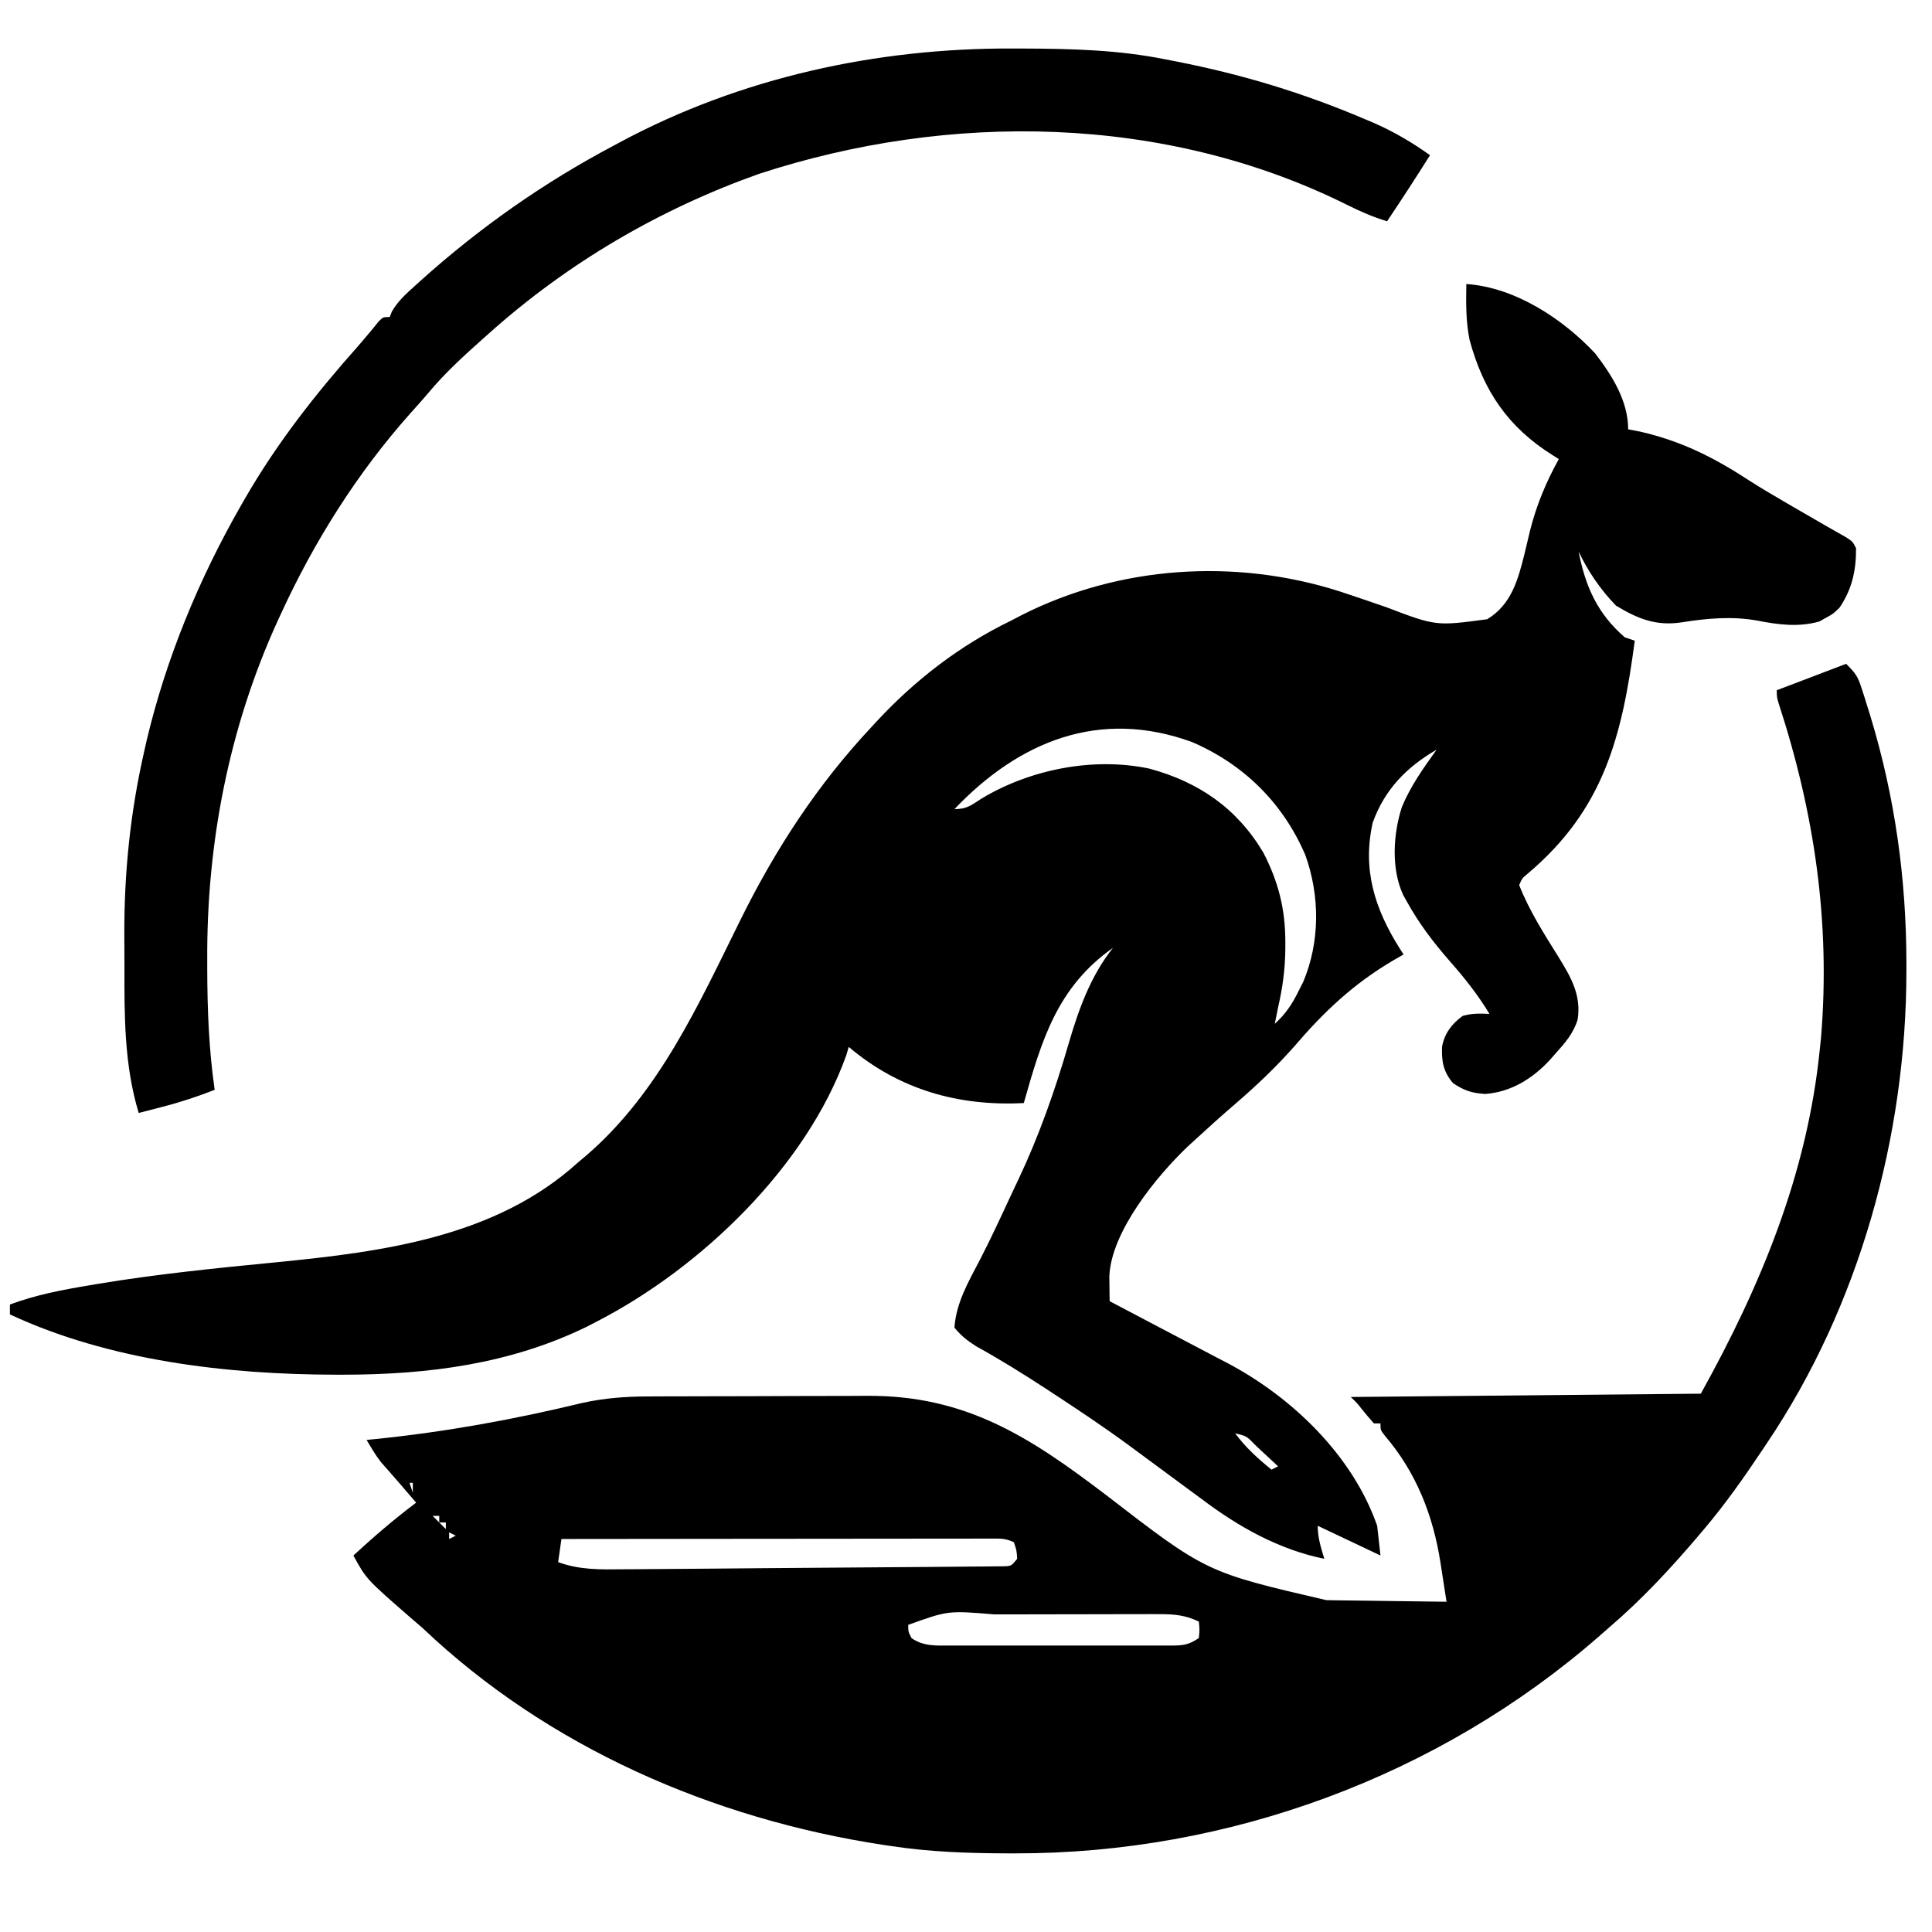
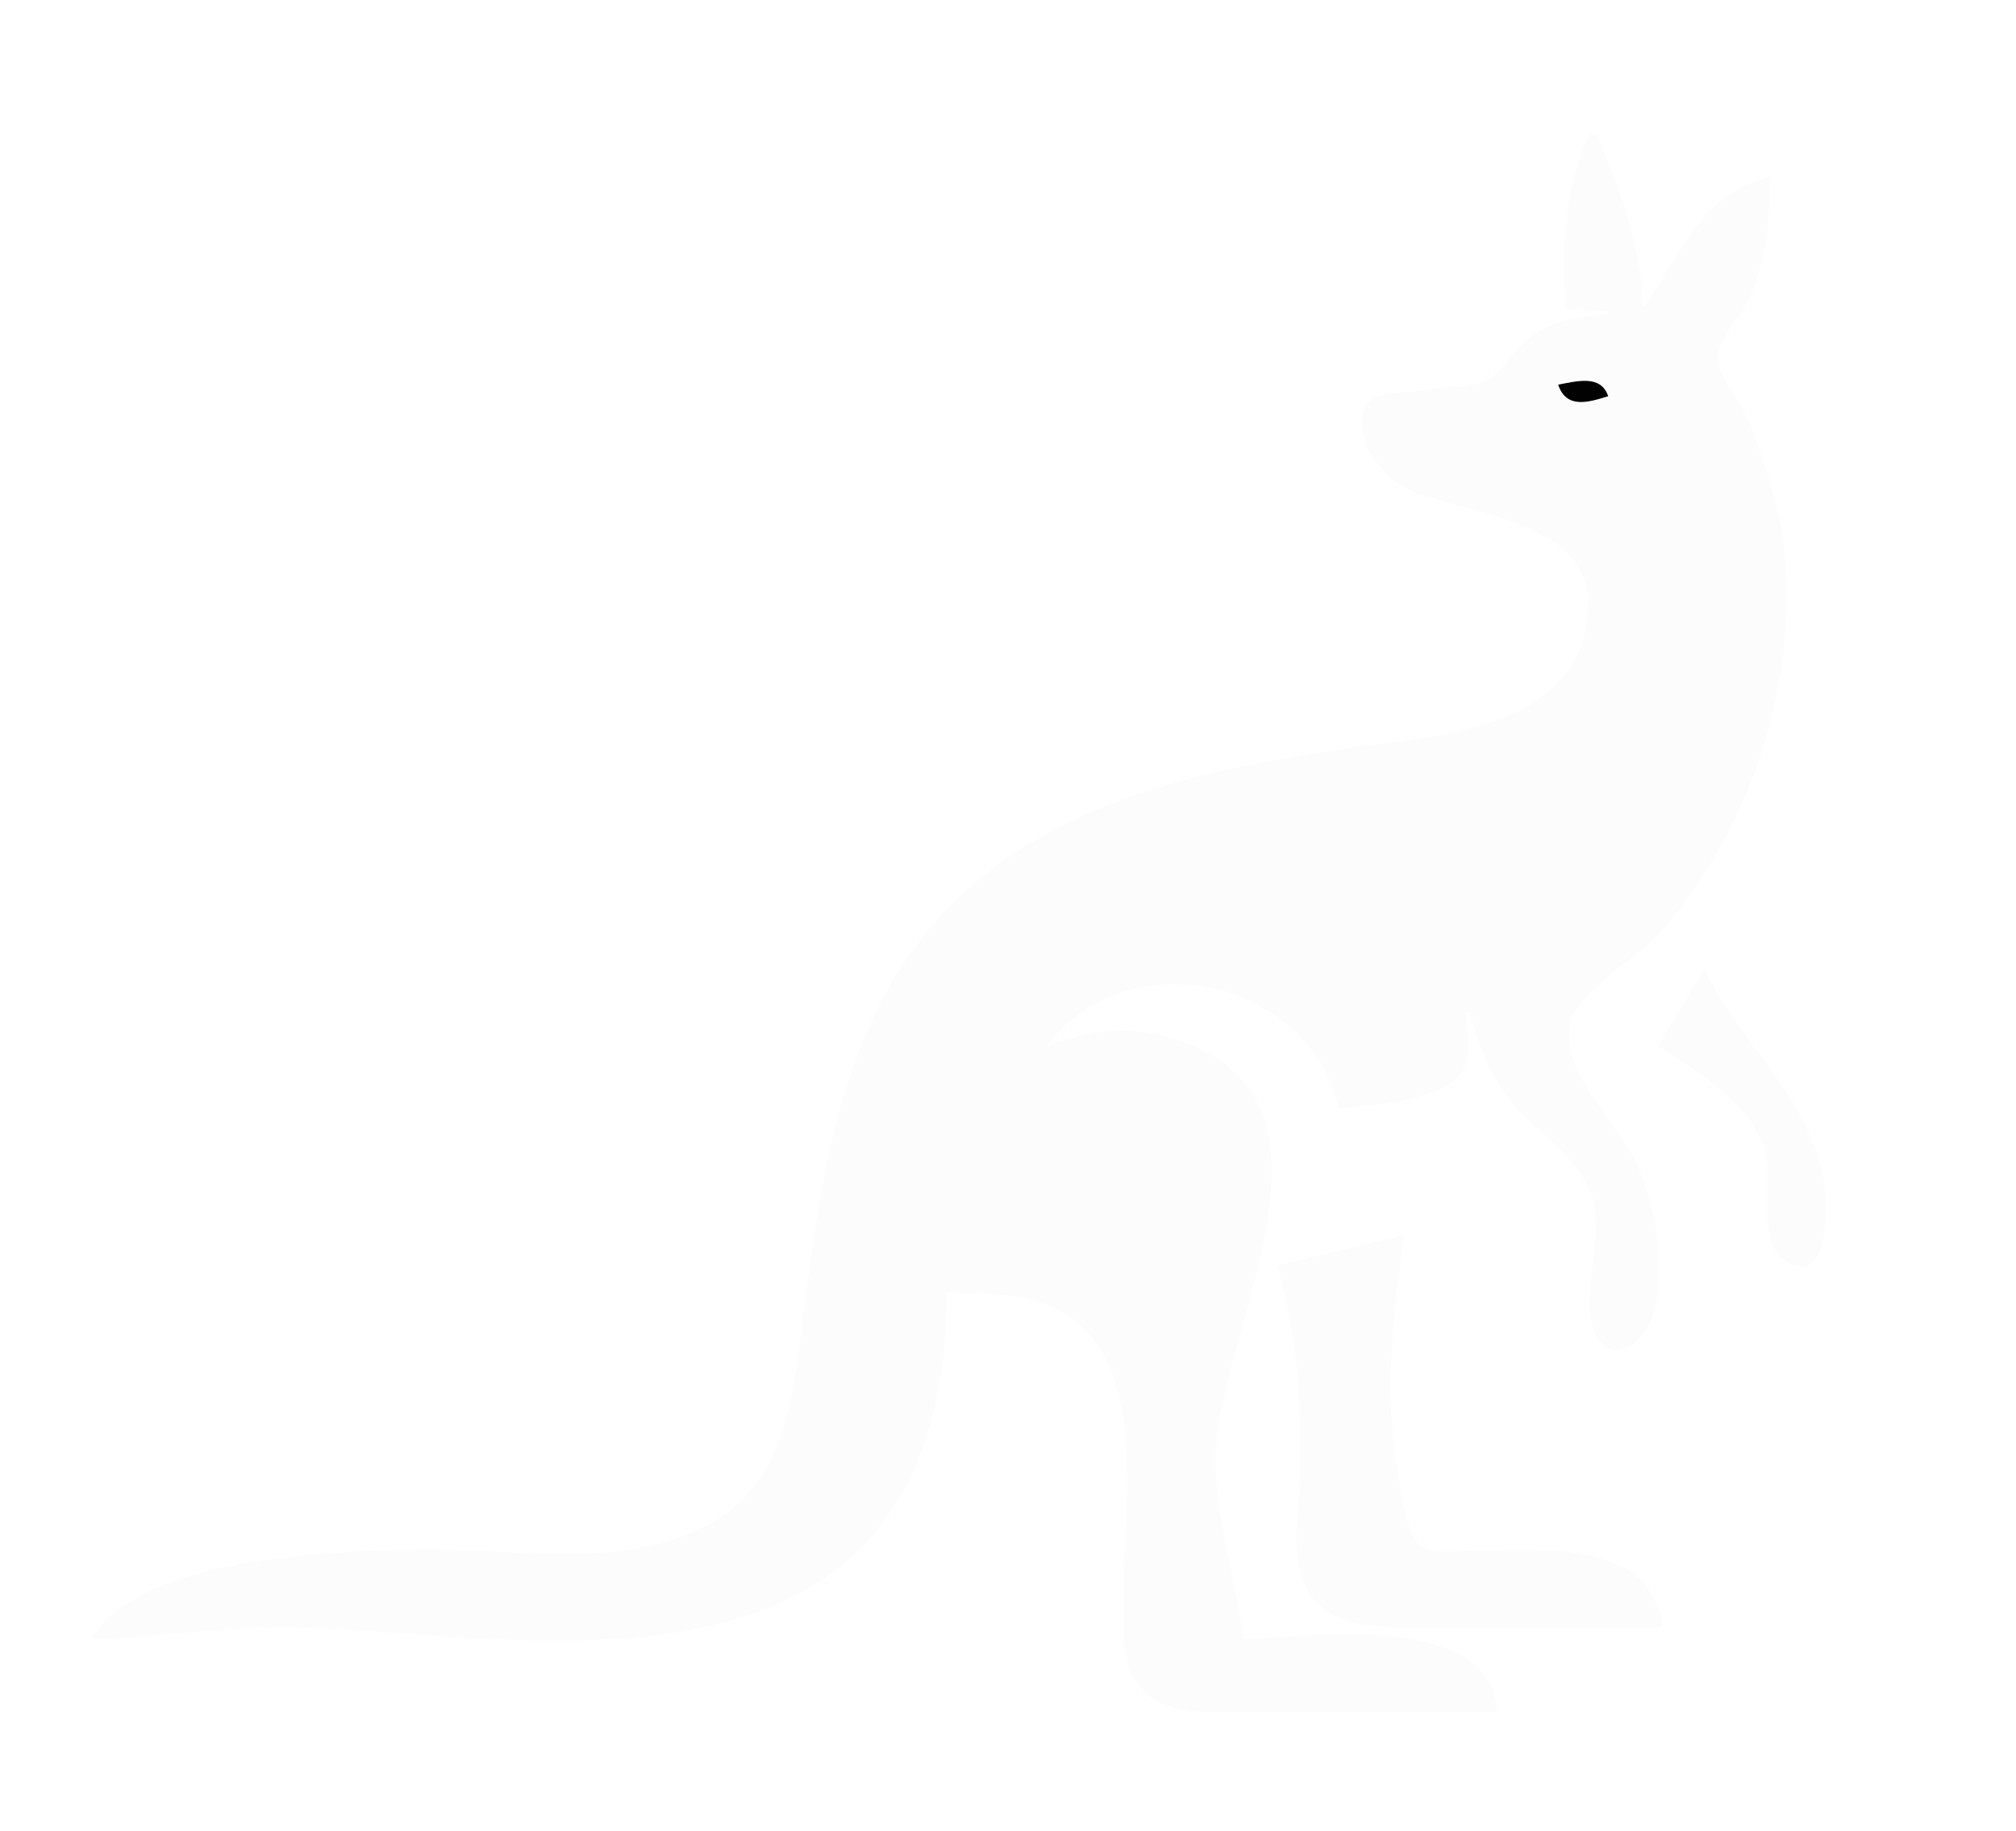
- <svg xmlns="http://www.w3.org/2000/svg" version="1.1" width="585" height="585">
-   <path d="M0 0 C1.53 0 1.53 0 3.09 0.01 C17.74 0.06 32.04 0.39 46.44 3.31 C47.49 3.52 48.55 3.72 49.64 3.93 C69.47 7.82 88.11 13.45 106.69 21.38 C107.63 21.77 108.57 22.17 109.54 22.58 C115.62 25.26 121.04 28.45 126.44 32.31 C122.19 39.04 117.88 45.72 113.44 52.31 C109.12 51.02 105.24 49.29 101.22 47.29 C46.15 19.93 -19.07 19.09 -76.81 37.98 C-107.01 48.73 -134.66 64.93 -158.56 86.31 C-159.12 86.81 -159.69 87.31 -160.27 87.83 C-166.09 93.03 -171.85 98.25 -176.84 104.27 C-178.62 106.38 -180.46 108.42 -182.31 110.47 C-198.43 128.58 -211.46 149.3 -221.56 171.31 C-221.89 172.03 -222.22 172.74 -222.56 173.48 C-237.27 205.79 -244.03 240.78 -243.81 276.19 C-243.81 277.01 -243.81 277.83 -243.81 278.68 C-243.78 290.98 -243.32 303.12 -241.56 315.31 C-246.85 317.37 -252.07 319.1 -257.56 320.5 C-258.24 320.68 -258.92 320.85 -259.62 321.04 C-261.27 321.47 -262.91 321.89 -264.56 322.31 C-268.95 307.84 -268.91 293 -268.88 278.01 C-268.88 274.78 -268.9 271.55 -268.92 268.33 C-268.98 249.61 -267.1 231.27 -262.94 213 C-262.69 211.89 -262.43 210.78 -262.18 209.63 C-256.26 184.62 -246.32 160.59 -233.56 138.31 C-232.96 137.27 -232.96 137.27 -232.35 136.2 C-222.65 119.4 -210.94 104.49 -198.06 90.02 C-197 88.81 -195.95 87.57 -194.92 86.33 C-194.39 85.69 -193.86 85.04 -193.31 84.38 C-192.83 83.8 -192.35 83.21 -191.86 82.6 C-190.56 81.31 -190.56 81.31 -188.56 81.31 C-188.35 80.76 -188.13 80.22 -187.91 79.65 C-186.1 76.5 -183.61 74.28 -180.94 71.88 C-180.36 71.35 -179.79 70.83 -179.19 70.29 C-161.3 54.22 -141.85 40.55 -120.56 29.31 C-119.62 28.81 -119.62 28.81 -118.67 28.29 C-82.23 8.77 -41.12 -0.16 0 0 Z " fill="#000000" transform="translate(306.5625,14.6875)" />
-   <path d="M0 0 C14.72 1 29.15 10.48 39 21 C44.1 27.64 49 35.38 49 44 C50.2 44.23 51.39 44.45 52.62 44.69 C65.29 47.59 75.16 52.63 85.9 59.66 C89.46 61.93 93.1 64.06 96.75 66.19 C97.46 66.6 98.16 67.02 98.89 67.44 C102.15 69.35 105.42 71.24 108.7 73.11 C109.79 73.74 110.88 74.36 112 75 C112.95 75.54 113.9 76.07 114.88 76.62 C117 78 117 78 118 80 C118.06 86.67 116.77 92.46 113 98 C111.06 99.88 111.06 99.88 109 101 C108.3 101.39 107.6 101.78 106.88 102.19 C100.64 103.95 94.52 103.17 88.25 101.94 C80.53 100.53 72.96 101.21 65.24 102.44 C57.44 103.61 51.97 101.4 45.31 97.38 C40.69 92.62 36.82 87 34 81 C36.05 91.63 39.72 99.84 48 107 C48.99 107.33 49.98 107.66 51 108 C47.15 137.06 41.62 159.1 18.6 178.52 C16.89 179.93 16.89 179.93 16 182 C18.99 189.63 23.51 196.73 27.84 203.66 C31.64 209.82 34.87 215.3 33.7 222.74 C32.42 226.89 29.88 229.82 27 233 C26.45 233.63 25.9 234.26 25.33 234.91 C20.05 240.61 13.57 244.66 5.69 245.25 C1.61 244.97 -0.6 244.24 -4 242 C-6.93 238.59 -7.53 235.49 -7.36 231 C-6.63 226.91 -4.42 224.04 -1.12 221.62 C1.64 220.81 4.14 220.87 7 221 C3.52 215.23 -0.5 210.17 -4.94 205.12 C-9.92 199.42 -14.34 193.66 -18 187 C-18.36 186.36 -18.72 185.73 -19.09 185.07 C-22.82 177.09 -22.17 166.51 -19.5 158.31 C-16.89 152.02 -12.96 146.51 -9 141 C-18.09 146.25 -24.73 153.05 -28.34 163.07 C-31.54 177.28 -27.74 189.15 -20.17 201.2 C-19.79 201.79 -19.4 202.39 -19 203 C-20.02 203.58 -21.03 204.17 -22.08 204.77 C-34.23 211.93 -43.09 220.31 -52.23 231 C-57.7 237.18 -63.69 242.86 -69.94 248.23 C-74.03 251.74 -78.03 255.35 -82 259 C-82.77 259.7 -83.53 260.4 -84.32 261.12 C-93.56 269.91 -107.56 286.85 -108.1 300.48 C-108.09 301.37 -108.07 302.27 -108.06 303.19 C-108.05 304.54 -108.05 304.54 -108.04 305.92 C-108.02 306.61 -108.01 307.29 -108 308 C-106.93 308.56 -105.86 309.12 -104.76 309.7 C-100.52 311.92 -96.28 314.15 -92.05 316.39 C-89.94 317.5 -87.83 318.61 -85.71 319.72 C-82.28 321.51 -78.86 323.32 -75.44 325.12 C-74.36 325.69 -73.28 326.25 -72.16 326.82 C-52.68 337.18 -34.41 354.74 -27 376 C-26.67 378.97 -26.34 381.94 -26 385 C-32.27 382.03 -38.54 379.06 -45 376 C-45 379.61 -44.04 382.56 -43 386 C-56.71 383.21 -68.93 376.36 -80 368 C-81.48 366.91 -82.96 365.82 -84.45 364.73 C-90.36 360.39 -96.25 356.04 -102.14 351.67 C-109.59 346.19 -117.27 341.07 -125 336 C-125.61 335.6 -126.22 335.2 -126.84 334.79 C-133.92 330.16 -141.07 325.71 -148.48 321.61 C-151.09 319.95 -153.05 318.4 -155 316 C-154.49 308.39 -150.67 301.99 -147.22 295.33 C-143.91 288.93 -140.89 282.38 -137.86 275.84 C-137.14 274.3 -136.4 272.76 -135.67 271.22 C-129.4 257.96 -124.53 244.13 -120.44 230.06 C-117.39 219.64 -113.83 209.62 -107 201 C-123.89 212.91 -128.58 228.91 -134 248 C-153.72 249.02 -171.7 243.98 -187 231 C-187.26 231.85 -187.51 232.71 -187.77 233.59 C-199.89 267.32 -231.68 297.79 -263 314 C-264.07 314.56 -265.14 315.11 -266.24 315.68 C-289.47 327.05 -314.42 330.23 -340 330.25 C-340.74 330.25 -341.49 330.25 -342.25 330.25 C-375.21 330.2 -410.85 326.04 -441 312 C-441 311.01 -441 310.02 -441 309 C-433.14 306.08 -425.18 304.56 -416.94 303.19 C-416.19 303.06 -415.44 302.94 -414.67 302.8 C-396.56 299.78 -378.3 297.96 -360.02 296.18 C-327.9 293 -293.88 288.57 -269 266 C-268.19 265.32 -267.37 264.63 -266.54 263.93 C-244.44 244.96 -232.42 218.03 -219.75 192.44 C-209.05 170.86 -196.51 151.64 -180 134 C-179.55 133.51 -179.09 133.01 -178.62 132.5 C-167.03 119.99 -153.39 109.44 -138 102 C-136.39 101.16 -136.39 101.16 -134.74 100.3 C-105.06 85.24 -69.91 82.98 -38.29 93.09 C-33.61 94.63 -28.94 96.23 -24.29 97.84 C-9.2 103.58 -9.2 103.58 6.31 101.5 C13.64 97.08 15.66 89.54 17.63 81.64 C18.17 79.4 18.7 77.15 19.23 74.91 C21.2 67 24.07 60.14 28 53 C27.39 52.62 26.78 52.24 26.16 51.85 C12.61 43.35 5.18 32.37 1 17 C-0.17 11.34 -0.1 5.76 0 0 Z M-155 159 C-151.24 159 -149.95 157.84 -146.81 155.81 C-132.07 146.96 -113 143.16 -96.03 146.72 C-81.07 150.76 -69.49 158.68 -61.47 172.16 C-56.93 180.93 -54.8 189.27 -54.81 199.12 C-54.81 199.88 -54.81 200.63 -54.81 201.4 C-54.87 207.44 -55.63 213.12 -57 219 C-57.34 220.67 -57.67 222.33 -58 224 C-54.75 221.04 -52.82 218.18 -50.88 214.25 C-50.38 213.27 -49.88 212.28 -49.37 211.27 C-44.28 199.11 -44.32 185.27 -48.75 172.91 C-55.48 157.19 -67.39 145.42 -83.06 138.69 C-111.08 128.46 -135.43 138.45 -155 159 Z M-70 348 C-66.81 352.33 -63.14 355.62 -59 359 C-58.34 358.67 -57.68 358.34 -57 358 C-58.79 356.33 -60.58 354.66 -62.38 353 C-62.88 352.52 -63.39 352.05 -63.91 351.55 C-66.53 348.84 -66.53 348.84 -70 348 Z " fill="#000000" transform="translate(444,86)" />
-   <path d="M0 0 C2.82 2.82 3.5 3.73 4.65 7.3 C4.93 8.16 5.21 9.03 5.5 9.92 C5.93 11.32 5.93 11.32 6.38 12.75 C6.68 13.72 6.98 14.69 7.3 15.69 C14.78 40.26 18.23 65.06 18.25 90.69 C18.25 91.5 18.25 92.31 18.25 93.15 C18.21 143.01 3.99 194.48 -24 236 C-24.45 236.68 -24.91 237.36 -25.38 238.07 C-30.9 246.34 -36.57 254.4 -43 262 C-43.49 262.58 -43.98 263.15 -44.48 263.75 C-53.08 273.88 -61.88 283.36 -72 292 C-72.92 292.81 -73.85 293.62 -74.8 294.46 C-123.39 336.88 -187.1 360.28 -251.5 360.19 C-252.25 360.19 -253 360.19 -253.77 360.19 C-265.62 360.16 -277.28 359.78 -289 358 C-289.84 357.88 -290.68 357.75 -291.54 357.63 C-343.09 349.76 -392.97 328.14 -431 292 C-432.35 290.83 -433.7 289.66 -435.06 288.5 C-448.06 277.17 -448.06 277.17 -452 270 C-445.88 264.36 -439.65 259 -433 254 C-433.36 253.58 -433.73 253.15 -434.1 252.71 C-435.16 251.48 -436.22 250.24 -437.28 249 C-438.39 247.71 -439.5 246.43 -440.63 245.15 C-441.4 244.27 -441.4 244.27 -442.19 243.38 C-442.66 242.85 -443.12 242.32 -443.61 241.77 C-445.29 239.63 -446.61 237.34 -448 235 C-446.78 234.88 -446.78 234.88 -445.54 234.76 C-424.13 232.59 -403.49 228.83 -382.58 223.78 C-375.92 222.32 -369.55 221.85 -362.77 221.84 C-361.42 221.83 -361.42 221.83 -360.04 221.82 C-357.09 221.81 -354.13 221.8 -351.18 221.8 C-350.16 221.79 -349.14 221.79 -348.1 221.79 C-342.72 221.77 -337.35 221.76 -331.97 221.76 C-326.44 221.75 -320.92 221.73 -315.39 221.7 C-311.12 221.68 -306.84 221.68 -302.57 221.68 C-300.54 221.67 -298.5 221.67 -296.46 221.65 C-266.59 221.47 -247.25 234.05 -224.08 251.69 C-193.78 275.06 -193.78 275.06 -157.43 283.51 C-156.38 283.53 -155.33 283.55 -154.24 283.57 C-150.93 283.62 -147.62 283.65 -144.31 283.69 C-142.05 283.72 -139.79 283.76 -137.53 283.79 C-132.02 283.88 -126.51 283.94 -121 284 C-121.47 280.94 -121.95 277.89 -122.42 274.83 C-122.55 273.97 -122.69 273.11 -122.82 272.22 C-125.07 257.82 -130.15 244.86 -139.71 233.67 C-141 232 -141 232 -141 230 C-141.66 230 -142.32 230 -143 230 C-144.28 228.52 -145.57 227.04 -146.78 225.51 C-148.07 223.86 -148.07 223.86 -150 222 C-115.02 221.67 -80.04 221.34 -44 221 C-25.83 188.29 -11.83 154.55 -8 117 C-7.81 115.15 -7.81 115.15 -7.61 113.26 C-4.7 78.33 -9.59 45.16 -20.44 11.96 C-21 10 -21 10 -21 8 C-14.07 5.36 -7.14 2.72 0 0 Z M-435 248 C-434.67 248.99 -434.34 249.98 -434 251 C-434 250.01 -434 249.02 -434 248 C-434.33 248 -434.66 248 -435 248 Z M-428 258 C-427.34 258.66 -426.68 259.32 -426 260 C-426 259.34 -426 258.68 -426 258 C-426.66 258 -427.32 258 -428 258 Z M-426 260 C-425.34 260.66 -424.68 261.32 -424 262 C-424 261.34 -424 260.68 -424 260 C-424.66 260 -425.32 260 -426 260 Z M-423 263 C-423 263.66 -423 264.32 -423 265 C-422.34 264.67 -421.68 264.34 -421 264 C-421.66 263.67 -422.32 263.34 -423 263 Z M-389 265 C-389.33 267.31 -389.66 269.62 -390 272 C-383.44 274.4 -377.23 274.25 -370.3 274.17 C-369.04 274.16 -367.77 274.15 -366.47 274.15 C-363.01 274.13 -359.56 274.1 -356.11 274.07 C-352.49 274.03 -348.87 274.01 -345.25 273.99 C-339.18 273.94 -333.11 273.89 -327.04 273.83 C-320.02 273.77 -313 273.72 -305.97 273.67 C-299.22 273.63 -292.46 273.58 -285.7 273.52 C-282.82 273.5 -279.95 273.47 -277.07 273.46 C-273.07 273.43 -269.06 273.39 -265.05 273.35 C-263.85 273.35 -262.65 273.34 -261.42 273.33 C-260.33 273.32 -259.25 273.31 -258.13 273.29 C-257.18 273.28 -256.23 273.28 -255.26 273.27 C-252.8 273.21 -252.8 273.21 -251 271 C-251.17 268.42 -251.17 268.42 -252 266 C-254.59 264.7 -256.46 264.88 -259.37 264.88 C-261.07 264.88 -261.07 264.88 -262.82 264.88 C-264.07 264.88 -265.33 264.88 -266.62 264.89 C-267.94 264.89 -269.25 264.89 -270.61 264.89 C-274.23 264.89 -277.85 264.89 -281.46 264.9 C-285.24 264.9 -289.02 264.91 -292.8 264.91 C-299.96 264.91 -307.11 264.92 -314.27 264.93 C-322.42 264.94 -330.57 264.94 -338.71 264.95 C-355.48 264.96 -372.24 264.98 -389 265 Z M-284 291 C-283.99 293.06 -283.99 293.06 -283 295 C-279.39 297.55 -275.5 297.28 -271.25 297.26 C-270.47 297.26 -269.7 297.27 -268.9 297.27 C-266.34 297.28 -263.78 297.27 -261.21 297.27 C-259.43 297.27 -257.65 297.27 -255.87 297.27 C-252.14 297.27 -248.41 297.27 -244.68 297.26 C-239.9 297.25 -235.12 297.26 -230.33 297.27 C-226.66 297.28 -222.98 297.27 -219.3 297.27 C-217.54 297.27 -215.77 297.27 -214.01 297.27 C-211.55 297.28 -209.08 297.27 -206.62 297.26 C-205.52 297.26 -205.52 297.26 -204.41 297.27 C-200.71 297.24 -199.16 297.11 -196 295 C-195.75 292.42 -195.75 292.42 -196 290 C-200.1 288.05 -203.4 287.75 -207.93 287.76 C-208.94 287.75 -208.94 287.75 -209.98 287.75 C-212.21 287.75 -214.44 287.76 -216.67 287.77 C-218.23 287.77 -219.79 287.77 -221.35 287.77 C-224.62 287.77 -227.89 287.78 -231.16 287.79 C-235.33 287.81 -239.5 287.82 -243.67 287.81 C-246.89 287.81 -250.12 287.82 -253.34 287.83 C-254.88 287.83 -256.41 287.83 -257.95 287.83 C-271.92 286.66 -271.92 286.66 -284 291 Z " fill="#000000" transform="translate(559,201)" />
+ <svg xmlns="http://www.w3.org/2000/svg" width="524" height="476">
+   <path style="fill:#fcfcfc; stroke:none;" d="M413 35C406.213 50.239 406.303 63.766 407 80L418 81L418 82C410.671 82.061 402.76 83.35 397 88.214C393.42 91.236 390.747 96.351 386.741 98.682C382.461 101.172 374.903 100.505 370 101.486C364.836 102.52 355.112 100.823 354.164 108.019C353.095 116.125 359.872 124.793 367 127.714C381.58 133.687 414.454 135.382 412.775 159C410.769 187.235 379.279 190.78 358 193.576C312.074 199.609 261.902 208.991 234.544 251C217.719 276.836 213.318 308.045 209.282 338C206.803 356.405 205.968 380.106 189.999 392.471C171.169 407.051 144.25 404.014 122 403.039C103.735 402.24 86.052 403.457 68 405.714C54.928 407.348 30.474 413.253 24 426C42.734 425.613 61.164 422.215 80 423.039C135.777 425.482 220.768 442.153 241.576 371C244.975 359.377 246 348.061 246 336C253.465 336 260.7 336.081 268 337.899C300.221 345.921 292 389.558 292 414C292 422.334 290.818 431.982 296.558 438.891C302.66 446.236 314.496 445 323 445L389 445C387.614 418.332 340.687 426 323 426C321.353 409.475 315.293 394.026 316.039 377C317.422 345.475 352.549 287.46 308 271.055C303.103 269.251 298.23 268.066 293 268.004C285.361 267.913 279.107 269.262 272 272C292.978 244.004 339.978 254.226 348 288C355.547 287.844 376.088 285.878 380.142 278.443C382.324 274.44 381 267.444 381 263L382 263C384.406 272.203 387.64 280.834 394.174 287.985C401.04 295.501 410.275 300.895 413.79 311C417.431 321.468 409.26 340.644 415.894 348.682C421.056 354.937 428.105 347.172 429.62 342C433.493 328.781 430.009 309.625 422.931 298C417.351 288.837 405.077 277.092 408.318 265.09C410.287 257.799 424.662 249.551 429.961 244C441.001 232.433 450.442 215.963 455.986 200.961C464.196 178.743 467.504 151.03 460.795 128C458.59 120.432 456.283 113.06 452.753 106C450.935 102.364 446.565 97.086 446.431 93C446.271 88.085 452.665 82.221 454.63 77.715C459.129 67.401 460 57.084 460 46C441.68 50.202 436.783 67.177 427 80C426.671 64.06 421.026 49.473 415 35L413 35z" />
+   <path style="fill:#020202; stroke:none;" d="M405 100C407.132 106.389 412.863 104.602 418 103C416.109 97.302 409.803 99.108 405 100z" />
+   <path style="fill:#fcfcfc; stroke:none;" d="M443 252L431 272C441.049 278.641 454.174 286.037 458.451 298C461.223 305.754 456.211 323.137 464.275 327.968C475.924 334.946 475.019 312.055 474.066 307C469.84 284.584 452.547 271.649 443 252M332 329C337.357 347.74 338.465 364.413 337.985 384C337.73 394.401 334.443 406.784 341.652 415.867C347.535 423.278 359.539 423 368 423L432 423C429.682 400.373 401.348 403 385 403C380.776 403 373.073 404.461 369.433 401.972C365.15 399.044 364.094 386.845 363.25 382C359.55 360.751 362.167 342.037 365 321L332 329z" />
</svg>
